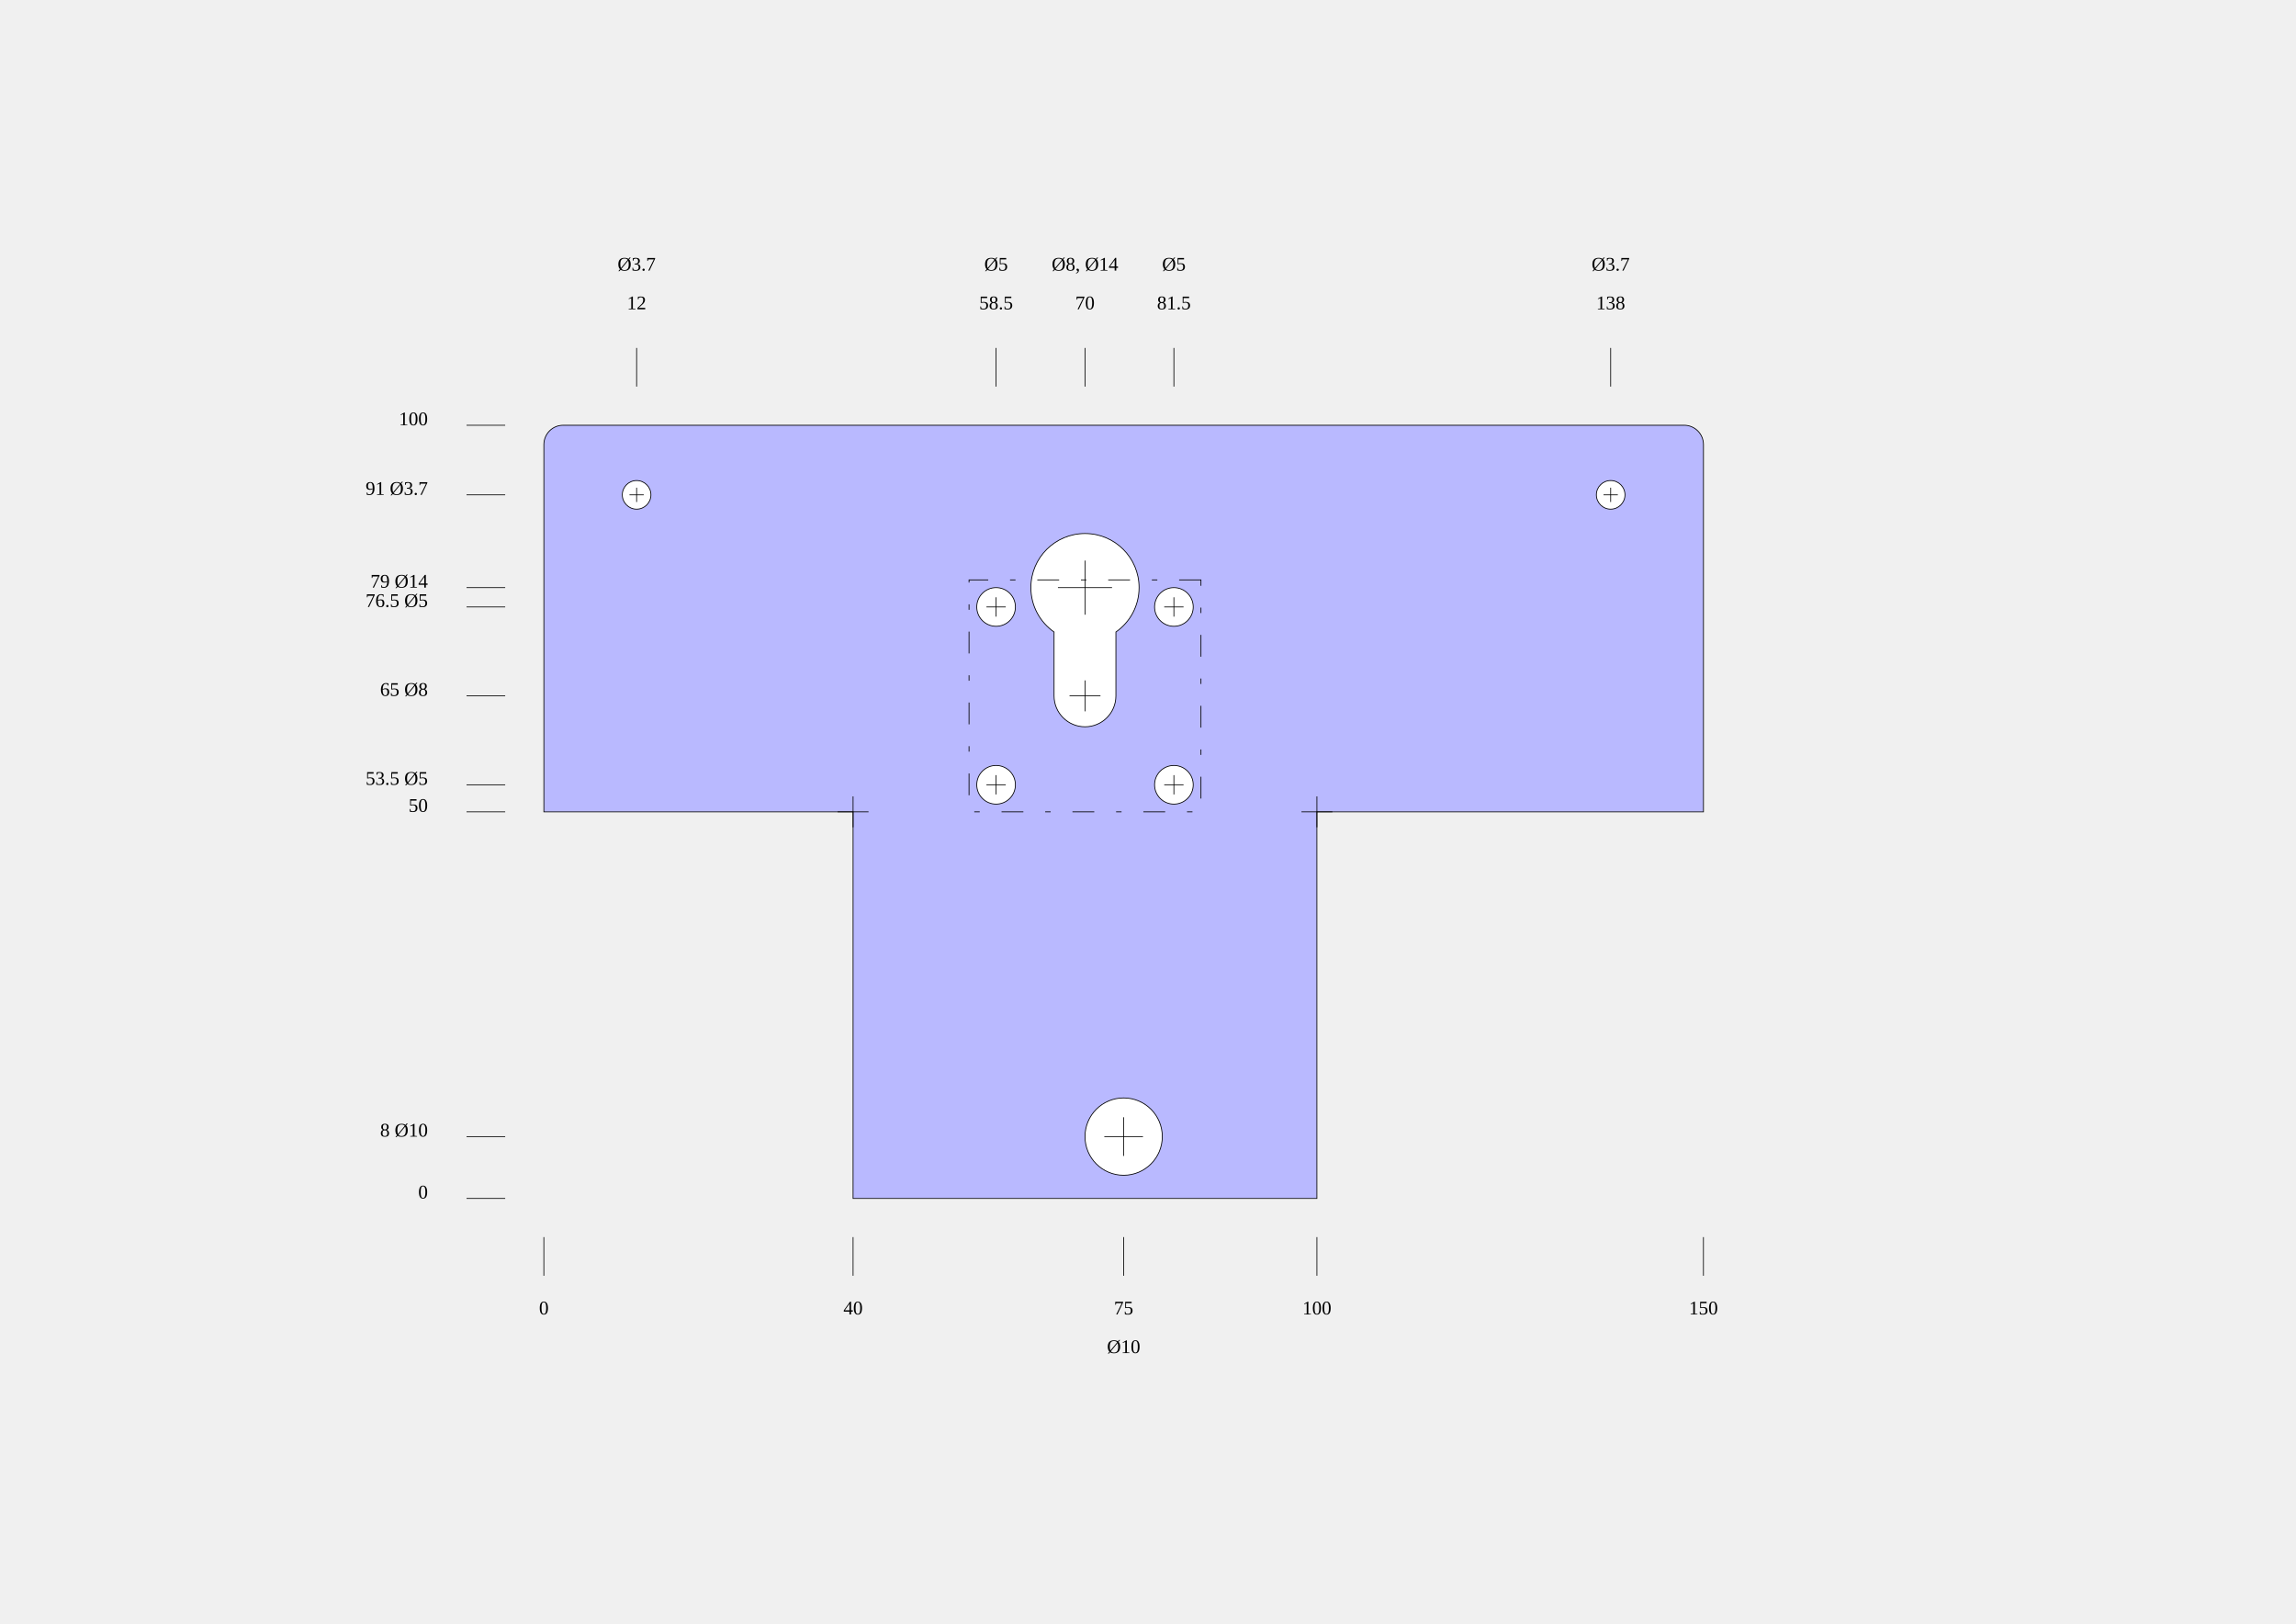
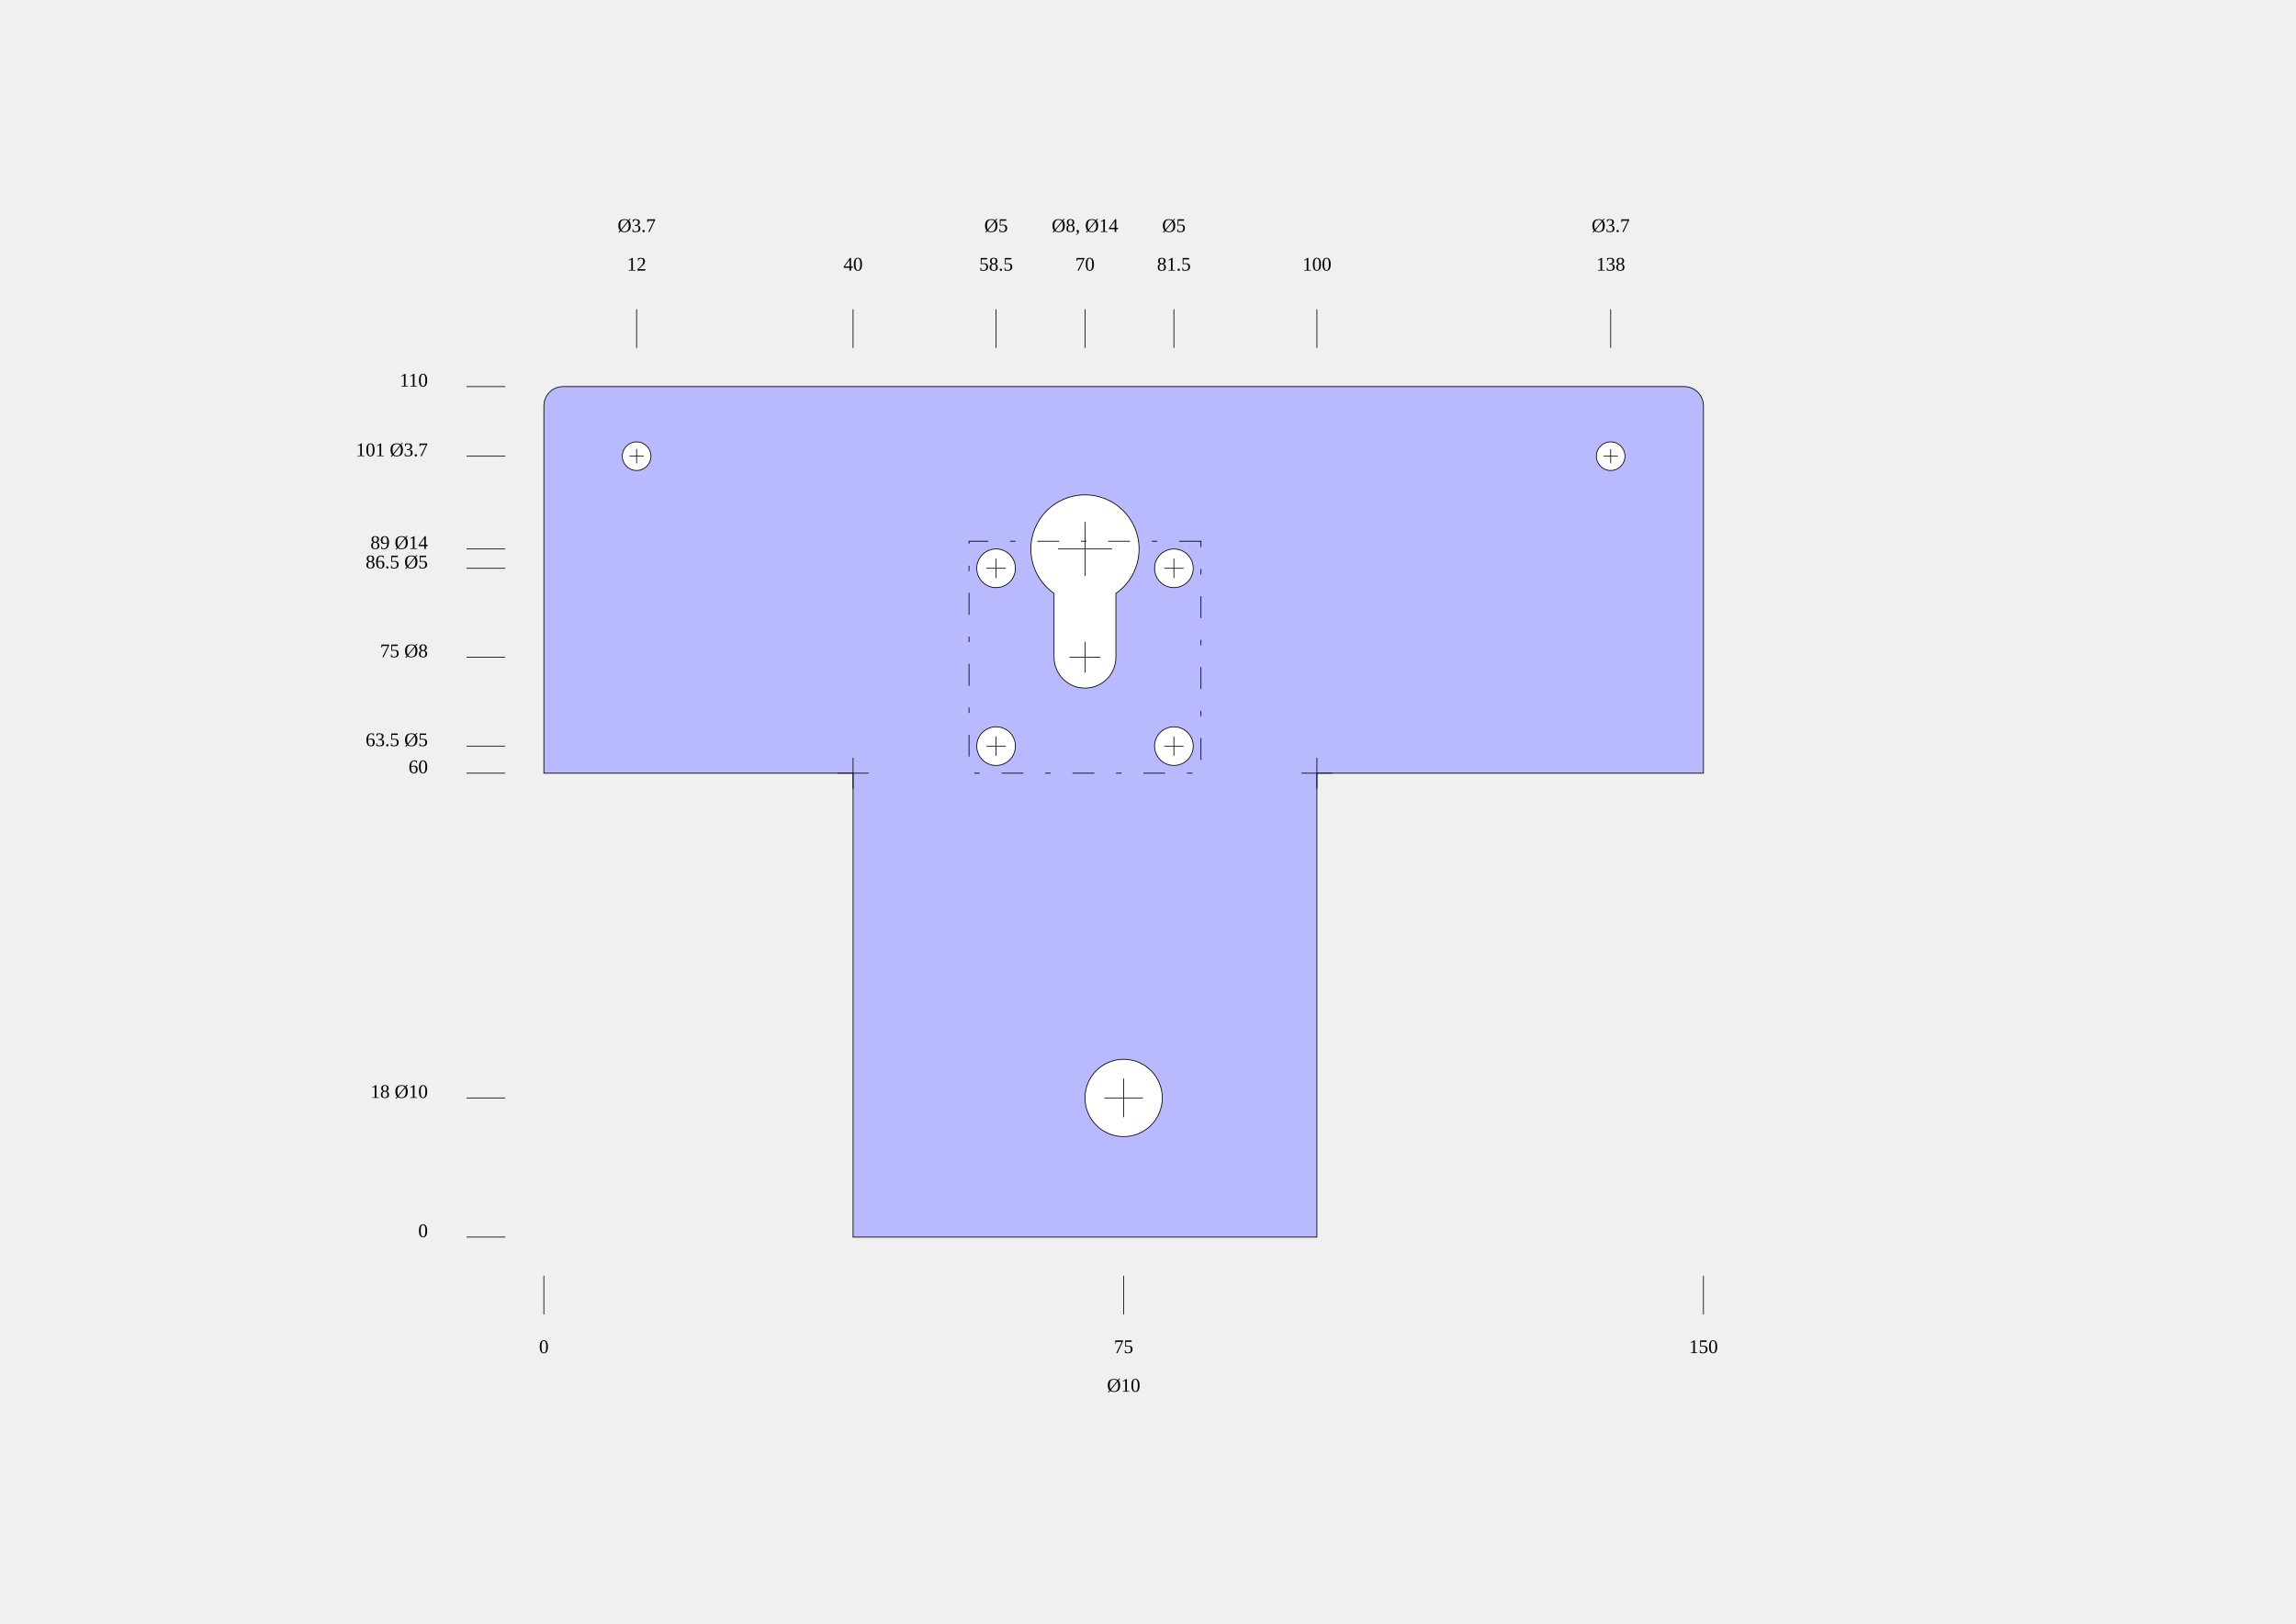
<svg xmlns="http://www.w3.org/2000/svg" width="1052.362" height="744.094" id="svg2" version="1.1">
  <defs id="defs4" />
  <g id="layer1">
-     <path style="fill:#b9b9ff;fill-opacity:1;fill-rule:evenodd;stroke:#000000;stroke-width:0.354;stroke-linecap:butt;stroke-linejoin:miter;stroke-miterlimit:4;stroke-opacity:1;stroke-dasharray:none" d="M 258.125 194.875 C 253.218 194.875 249.281 198.843 249.281 203.75 L 249.281 372.062 L 391 372.062 L 391 549.219 L 603.594 549.219 L 603.594 372.062 L 780.781 372.062 L 780.781 203.75 C 780.781 198.843 776.814 194.875 771.906 194.875 L 258.125 194.875 z " id="platerect" />
+     <path style="fill:#b9b9ff;fill-opacity:1;fill-rule:evenodd;stroke:#000000;stroke-width:0.354;stroke-linecap:butt;stroke-linejoin:miter;stroke-miterlimit:4;stroke-opacity:1;stroke-dasharray:none" d="M 258.125 177.156 C 253.218 177.156 249.281 181.124 249.281 186.031 L 249.281 354.344 L 391 354.344 L 391 566.938 L 603.594 566.938 L 603.594 354.344 L 780.781 354.344 L 780.781 186.031 C 780.781 181.124 776.814 177.156 771.906 177.156 L 258.125 177.156 z " id="platerect" />
  </g>
-   <g id="layer2">
-     <circle cx="291.791" cy="226.772" r="6.555" style="fill:#ffffff;fill-opacity:1;stroke:#000000;stroke-width:0.354;" id="circle4403" />
-     <circle cx="738.248" cy="226.772" r="6.555" style="fill:#ffffff;fill-opacity:1;stroke:#000000;stroke-width:0.354;" id="circle4405" />
-     <circle cx="515.02" cy="520.866" r="17.717" style="fill:#ffffff;fill-opacity:1;stroke:#000000;stroke-width:0.354;" id="circle4407" />
-     <circle cx="538.051" cy="278.15" r="8.858" style="fill:#ffffff;fill-opacity:1;stroke:#000000;stroke-width:0.354;" id="circle4409" />
-     <circle cx="456.555" cy="278.15" r="8.858" style="fill:#ffffff;fill-opacity:1;stroke:#000000;stroke-width:0.354;" id="circle4411" />
-     <circle cx="538.051" cy="359.646" r="8.858" style="fill:#ffffff;fill-opacity:1;stroke:#000000;stroke-width:0.354;" id="circle4413" />
-     <circle cx="456.555" cy="359.646" r="8.858" style="fill:#ffffff;fill-opacity:1;stroke:#000000;stroke-width:0.354;" id="circle4415" />
-     <path style="fill:#ffffff;fill-opacity:1;stroke:#000000;stroke-width:0.354;" d="M 497.312 244.5 C 483.614 244.5 472.5 255.583 472.5 269.281 C 472.5 277.705 476.705 285.142 483.125 289.625 L 483.125 318.906 C 483.125 326.734 489.485 333.062 497.312 333.062 C 505.14 333.062 511.469 326.734 511.469 318.906 L 511.469 289.625 C 517.892 285.143 522.094 277.708 522.094 269.281 C 522.094 255.583 511.011 244.5 497.312 244.5 z " id="circle4417" />
+   <g id="layer2" style="display:inline">
+     <circle cx="291.791" cy="209.055" r="6.555" style="fill:#ffffff;fill-opacity:1;stroke:#000000;stroke-width:0.354" id="circle9" />
+     <circle cx="738.248" cy="209.055" r="6.555" style="fill:#ffffff;fill-opacity:1;stroke:#000000;stroke-width:0.354" id="circle11" />
+     <circle cx="515.02" cy="503.15" r="17.717" style="fill:#ffffff;fill-opacity:1;stroke:#000000;stroke-width:0.354" id="circle13" />
+     <circle cx="538.051" cy="260.433" r="8.858" style="fill:#ffffff;fill-opacity:1;stroke:#000000;stroke-width:0.354" id="circle15" />
+     <circle cx="456.555" cy="260.433" r="8.858" style="fill:#ffffff;fill-opacity:1;stroke:#000000;stroke-width:0.354" id="circle17" />
+     <circle cx="538.051" cy="341.929" r="8.858" style="fill:#ffffff;fill-opacity:1;stroke:#000000;stroke-width:0.354" id="circle19" />
+     <circle cx="456.555" cy="341.929" r="8.858" style="fill:#ffffff;fill-opacity:1;stroke:#000000;stroke-width:0.354" id="circle21" />
+     <path style="fill:#ffffff;fill-opacity:1;stroke:#000000;stroke-width:0.354" d="m 497.312,226.781 c -13.698,0 -24.812,11.083 -24.812,24.781 0,8.426 4.202,15.892 10.625,20.375 l 0,29.25 c 0,7.828 6.36,14.156 14.188,14.156 7.828,0 14.156,-6.329 14.156,-14.156 l 0,-29.25 c 6.426,-4.482 10.625,-11.946 10.625,-20.375 0,-13.698 -11.083,-24.781 -24.781,-24.781 z" id="circle23" />
  </g>
  <g id="layer3">
-     <line x1="288.514" y1="226.772" x2="295.069" y2="226.772" style="stroke:rgb(0,0,0);stroke-width:0.345" id="line4422" />
-     <line x1="291.791" y1="223.494" x2="291.791" y2="230.049" style="stroke:rgb(0,0,0);stroke-width:0.345" id="line4424" />
-     <line x1="734.97" y1="226.772" x2="741.526" y2="226.772" style="stroke:rgb(0,0,0);stroke-width:0.345" id="line4426" />
-     <line x1="738.248" y1="223.494" x2="738.248" y2="230.049" style="stroke:rgb(0,0,0);stroke-width:0.345" id="line4428" />
-     <line x1="506.161" y1="520.866" x2="523.878" y2="520.866" style="stroke:rgb(0,0,0);stroke-width:0.345" id="line4430" />
-     <line x1="515.02" y1="512.008" x2="515.02" y2="529.724" style="stroke:rgb(0,0,0);stroke-width:0.345" id="line4432" />
-     <line x1="533.622" y1="278.15" x2="542.48" y2="278.15" style="stroke:rgb(0,0,0);stroke-width:0.345" id="line4434" />
-     <line x1="538.051" y1="273.72" x2="538.051" y2="282.579" style="stroke:rgb(0,0,0);stroke-width:0.345" id="line4436" />
-     <line x1="452.126" y1="278.15" x2="460.984" y2="278.15" style="stroke:rgb(0,0,0);stroke-width:0.345" id="line4438" />
-     <line x1="456.555" y1="273.72" x2="456.555" y2="282.579" style="stroke:rgb(0,0,0);stroke-width:0.345" id="line4440" />
-     <line x1="533.622" y1="359.646" x2="542.48" y2="359.646" style="stroke:rgb(0,0,0);stroke-width:0.345" id="line4442" />
-     <line x1="538.051" y1="355.217" x2="538.051" y2="364.075" style="stroke:rgb(0,0,0);stroke-width:0.345" id="line4444" />
-     <line x1="452.126" y1="359.646" x2="460.984" y2="359.646" style="stroke:rgb(0,0,0);stroke-width:0.345" id="line4446" />
-     <line x1="456.555" y1="355.217" x2="456.555" y2="364.075" style="stroke:rgb(0,0,0);stroke-width:0.345" id="line4448" />
-     <line x1="490.217" y1="318.898" x2="504.39" y2="318.898" style="stroke:rgb(0,0,0);stroke-width:0.345" id="line4450" />
-     <line x1="497.303" y1="311.811" x2="497.303" y2="325.984" style="stroke:rgb(0,0,0);stroke-width:0.345" id="line4452" />
-     <line x1="484.902" y1="269.291" x2="509.705" y2="269.291" style="stroke:rgb(0,0,0);stroke-width:0.345" id="line4454" />
-     <line x1="497.303" y1="256.89" x2="497.303" y2="281.693" style="stroke:rgb(0,0,0);stroke-width:0.345" id="line4456" />
-     <line x1="383.917" y1="372.047" x2="398.091" y2="372.047" style="stroke:rgb(0,0,0);stroke-width:0.345" id="line4458" />
-     <line x1="391.004" y1="364.961" x2="391.004" y2="379.134" style="stroke:rgb(0,0,0);stroke-width:0.345" id="line4460" />
-     <line x1="596.516" y1="372.047" x2="610.689" y2="372.047" style="stroke:rgb(0,0,0);stroke-width:0.345" id="line4462" />
-     <line x1="603.602" y1="364.961" x2="603.602" y2="379.134" style="stroke:rgb(0,0,0);stroke-width:0.345" id="line4464" />
+     <line x1="288.514" y1="209.055" x2="295.069" y2="209.055" style="stroke:rgb(0,0,0);stroke-width:0.345" id="line28" />
+     <line x1="291.791" y1="205.778" x2="291.791" y2="212.333" style="stroke:rgb(0,0,0);stroke-width:0.345" id="line30" />
+     <line x1="734.97" y1="209.055" x2="741.526" y2="209.055" style="stroke:rgb(0,0,0);stroke-width:0.345" id="line32" />
+     <line x1="738.248" y1="205.778" x2="738.248" y2="212.333" style="stroke:rgb(0,0,0);stroke-width:0.345" id="line34" />
+     <line x1="506.161" y1="503.15" x2="523.878" y2="503.15" style="stroke:rgb(0,0,0);stroke-width:0.345" id="line36" />
+     <line x1="515.02" y1="494.291" x2="515.02" y2="512.008" style="stroke:rgb(0,0,0);stroke-width:0.345" id="line38" />
+     <line x1="533.622" y1="260.433" x2="542.48" y2="260.433" style="stroke:rgb(0,0,0);stroke-width:0.345" id="line40" />
+     <line x1="538.051" y1="256.004" x2="538.051" y2="264.862" style="stroke:rgb(0,0,0);stroke-width:0.345" id="line42" />
+     <line x1="452.126" y1="260.433" x2="460.984" y2="260.433" style="stroke:rgb(0,0,0);stroke-width:0.345" id="line44" />
+     <line x1="456.555" y1="256.004" x2="456.555" y2="264.862" style="stroke:rgb(0,0,0);stroke-width:0.345" id="line46" />
+     <line x1="533.622" y1="341.929" x2="542.48" y2="341.929" style="stroke:rgb(0,0,0);stroke-width:0.345" id="line48" />
+     <line x1="538.051" y1="337.5" x2="538.051" y2="346.358" style="stroke:rgb(0,0,0);stroke-width:0.345" id="line50" />
+     <line x1="452.126" y1="341.929" x2="460.984" y2="341.929" style="stroke:rgb(0,0,0);stroke-width:0.345" id="line52" />
+     <line x1="456.555" y1="337.5" x2="456.555" y2="346.358" style="stroke:rgb(0,0,0);stroke-width:0.345" id="line54" />
+     <line x1="490.217" y1="301.181" x2="504.39" y2="301.181" style="stroke:rgb(0,0,0);stroke-width:0.345" id="line56" />
+     <line x1="497.303" y1="294.094" x2="497.303" y2="308.268" style="stroke:rgb(0,0,0);stroke-width:0.345" id="line58" />
+     <line x1="484.902" y1="251.575" x2="509.705" y2="251.575" style="stroke:rgb(0,0,0);stroke-width:0.345" id="line60" />
+     <line x1="497.303" y1="239.173" x2="497.303" y2="263.976" style="stroke:rgb(0,0,0);stroke-width:0.345" id="line62" />
+     <line x1="383.917" y1="354.331" x2="398.091" y2="354.331" style="stroke:rgb(0,0,0);stroke-width:0.345" id="line64" />
+     <line x1="391.004" y1="347.244" x2="391.004" y2="361.417" style="stroke:rgb(0,0,0);stroke-width:0.345" id="line66" />
+     <line x1="596.516" y1="354.331" x2="610.689" y2="354.331" style="stroke:rgb(0,0,0);stroke-width:0.345" id="line68" />
+     <line x1="603.602" y1="347.244" x2="603.602" y2="361.417" style="stroke:rgb(0,0,0);stroke-width:0.345" id="line70" />
  </g>
  <g id="layer4">
-     <line x1="780.768" y1="566.929" x2="780.768" y2="584.646" style="stroke:rgb(0,0,0);stroke-width:0.345" id="line4467" />
-     <text x="780.768" y="602.362" font-size="8.858" text-anchor="middle" id="text4469">150</text>
-     <line x1="738.248" y1="177.165" x2="738.248" y2="159.449" style="stroke:rgb(0,0,0);stroke-width:0.345" id="line4471" />
-     <text x="738.248" y="141.732" font-size="8.858" text-anchor="middle" id="text4473">138</text>
-     <text x="738.248" y="124.016" font-size="8.858" text-anchor="middle" id="text4475">Ø3.7</text>
-     <line x1="603.602" y1="566.929" x2="603.602" y2="584.646" style="stroke:rgb(0,0,0);stroke-width:0.345" id="line4477" />
-     <text x="603.602" y="602.362" font-size="8.858" text-anchor="middle" id="text4479">100</text>
-     <text x="603.602" y="620.079" font-size="8.858" text-anchor="middle" id="text4481" />
-     <line x1="538.051" y1="177.165" x2="538.051" y2="159.449" style="stroke:rgb(0,0,0);stroke-width:0.345" id="line4483" />
-     <text x="538.051" y="141.732" font-size="8.858" text-anchor="middle" id="text4485">81.5</text>
-     <text x="538.051" y="124.016" font-size="8.858" text-anchor="middle" id="text4487">Ø5</text>
-     <line x1="515.02" y1="566.929" x2="515.02" y2="584.646" style="stroke:rgb(0,0,0);stroke-width:0.345" id="line4489" />
-     <text x="515.02" y="602.362" font-size="8.858" text-anchor="middle" id="text4491">75</text>
-     <text x="515.02" y="620.079" font-size="8.858" text-anchor="middle" id="text4493">Ø10</text>
-     <line x1="497.303" y1="177.165" x2="497.303" y2="159.449" style="stroke:rgb(0,0,0);stroke-width:0.345" id="line4495" />
-     <text x="497.303" y="141.732" font-size="8.858" text-anchor="middle" id="text4497">70</text>
-     <text x="497.303" y="124.016" font-size="8.858" text-anchor="middle" id="text4499">Ø8, Ø14</text>
-     <line x1="456.555" y1="177.165" x2="456.555" y2="159.449" style="stroke:rgb(0,0,0);stroke-width:0.345" id="line4501" />
-     <text x="456.555" y="141.732" font-size="8.858" text-anchor="middle" id="text4503">58.5</text>
-     <text x="456.555" y="124.016" font-size="8.858" text-anchor="middle" id="text4505">Ø5</text>
-     <line x1="391.004" y1="566.929" x2="391.004" y2="584.646" style="stroke:rgb(0,0,0);stroke-width:0.345" id="line4507" />
-     <text x="391.004" y="602.362" font-size="8.858" text-anchor="middle" id="text4509">40</text>
-     <text x="391.004" y="620.079" font-size="8.858" text-anchor="middle" id="text4511" />
-     <line x1="291.791" y1="177.165" x2="291.791" y2="159.449" style="stroke:rgb(0,0,0);stroke-width:0.345" id="line4513" />
-     <text x="291.791" y="141.732" font-size="8.858" text-anchor="middle" id="text4515">12</text>
-     <text x="291.791" y="124.016" font-size="8.858" text-anchor="middle" id="text4517">Ø3.7</text>
-     <line x1="249.272" y1="566.929" x2="249.272" y2="584.646" style="stroke:rgb(0,0,0);stroke-width:0.345" id="line4519" />
-     <text x="249.272" y="602.362" font-size="8.858" text-anchor="middle" id="text4521">0</text>
-     <line x1="231.555" y1="194.882" x2="213.839" y2="194.882" style="stroke:rgb(0,0,0);stroke-width:0.345" id="line4523" />
-     <text x="196.122" y="194.882" font-size="8.858" text-anchor="end" id="text4525">100</text>
-     <line x1="231.555" y1="226.772" x2="213.839" y2="226.772" style="stroke:rgb(0,0,0);stroke-width:0.345" id="line4527" />
-     <text x="196.122" y="226.772" font-size="8.858" text-anchor="end" id="text4529">91 Ø3.7</text>
-     <line x1="231.555" y1="269.291" x2="213.839" y2="269.291" style="stroke:rgb(0,0,0);stroke-width:0.345" id="line4531" />
-     <text x="196.122" y="269.291" font-size="8.858" text-anchor="end" id="text4533">79 Ø14</text>
-     <line x1="231.555" y1="278.15" x2="213.839" y2="278.15" style="stroke:rgb(0,0,0);stroke-width:0.345" id="line4535" />
-     <text x="196.122" y="278.15" font-size="8.858" text-anchor="end" id="text4537">76.5 Ø5</text>
-     <line x1="231.555" y1="318.898" x2="213.839" y2="318.898" style="stroke:rgb(0,0,0);stroke-width:0.345" id="line4539" />
-     <text x="196.122" y="318.898" font-size="8.858" text-anchor="end" id="text4541">65 Ø8</text>
-     <line x1="231.555" y1="359.646" x2="213.839" y2="359.646" style="stroke:rgb(0,0,0);stroke-width:0.345" id="line4543" />
-     <text x="196.122" y="359.646" font-size="8.858" text-anchor="end" id="text4545">53.5 Ø5</text>
-     <line x1="231.555" y1="372.047" x2="213.839" y2="372.047" style="stroke:rgb(0,0,0);stroke-width:0.345" id="line4547" />
-     <text x="196.122" y="372.047" font-size="8.858" text-anchor="end" id="text4549">50 </text>
-     <line x1="231.555" y1="520.866" x2="213.839" y2="520.866" style="stroke:rgb(0,0,0);stroke-width:0.345" id="line4551" />
-     <text x="196.122" y="520.866" font-size="8.858" text-anchor="end" id="text4553">8 Ø10</text>
-     <line x1="231.555" y1="549.213" x2="213.839" y2="549.213" style="stroke:rgb(0,0,0);stroke-width:0.345" id="line4555" />
-     <text x="196.122" y="549.213" font-size="8.858" text-anchor="end" id="text4557">0</text>
+     <line x1="780.768" y1="584.646" x2="780.768" y2="602.362" style="stroke:rgb(0,0,0);stroke-width:0.345" id="line73" />
+     <text x="780.768" y="620.079" font-size="8.858" text-anchor="middle" id="text75">150</text>
+     <line x1="738.248" y1="159.449" x2="738.248" y2="141.732" style="stroke:rgb(0,0,0);stroke-width:0.345" id="line77" />
+     <text x="738.248" y="124.016" font-size="8.858" text-anchor="middle" id="text79">138</text>
+     <text x="738.248" y="106.299" font-size="8.858" text-anchor="middle" id="text81">Ø3.7</text>
+     <line x1="603.602" y1="159.449" x2="603.602" y2="141.732" style="stroke:rgb(0,0,0);stroke-width:0.345" id="line83" />
+     <text x="603.602" y="124.016" font-size="8.858" text-anchor="middle" id="text85">100</text>
+     <text x="603.602" y="106.299" font-size="8.858" text-anchor="middle" id="text87" />
+     <line x1="538.051" y1="159.449" x2="538.051" y2="141.732" style="stroke:rgb(0,0,0);stroke-width:0.345" id="line89" />
+     <text x="538.051" y="124.016" font-size="8.858" text-anchor="middle" id="text91">81.5</text>
+     <text x="538.051" y="106.299" font-size="8.858" text-anchor="middle" id="text93">Ø5</text>
+     <line x1="515.02" y1="584.646" x2="515.02" y2="602.362" style="stroke:rgb(0,0,0);stroke-width:0.345" id="line95" />
+     <text x="515.02" y="620.079" font-size="8.858" text-anchor="middle" id="text97">75</text>
+     <text x="515.02" y="637.795" font-size="8.858" text-anchor="middle" id="text99">Ø10</text>
+     <line x1="497.303" y1="159.449" x2="497.303" y2="141.732" style="stroke:rgb(0,0,0);stroke-width:0.345" id="line101" />
+     <text x="497.303" y="124.016" font-size="8.858" text-anchor="middle" id="text103">70</text>
+     <text x="497.303" y="106.299" font-size="8.858" text-anchor="middle" id="text105">Ø8, Ø14</text>
+     <line x1="456.555" y1="159.449" x2="456.555" y2="141.732" style="stroke:rgb(0,0,0);stroke-width:0.345" id="line107" />
+     <text x="456.555" y="124.016" font-size="8.858" text-anchor="middle" id="text109">58.5</text>
+     <text x="456.555" y="106.299" font-size="8.858" text-anchor="middle" id="text111">Ø5</text>
+     <line x1="391.004" y1="159.449" x2="391.004" y2="141.732" style="stroke:rgb(0,0,0);stroke-width:0.345" id="line113" />
+     <text x="391.004" y="124.016" font-size="8.858" text-anchor="middle" id="text115">40</text>
+     <text x="391.004" y="106.299" font-size="8.858" text-anchor="middle" id="text117" />
+     <line x1="291.791" y1="159.449" x2="291.791" y2="141.732" style="stroke:rgb(0,0,0);stroke-width:0.345" id="line119" />
+     <text x="291.791" y="124.016" font-size="8.858" text-anchor="middle" id="text121">12</text>
+     <text x="291.791" y="106.299" font-size="8.858" text-anchor="middle" id="text123">Ø3.7</text>
+     <line x1="249.272" y1="584.646" x2="249.272" y2="602.362" style="stroke:rgb(0,0,0);stroke-width:0.345" id="line125" />
+     <text x="249.272" y="620.079" font-size="8.858" text-anchor="middle" id="text127">0</text>
+     <line x1="231.555" y1="177.165" x2="213.839" y2="177.165" style="stroke:rgb(0,0,0);stroke-width:0.345" id="line129" />
+     <text x="196.122" y="177.165" font-size="8.858" text-anchor="end" id="text131">110</text>
+     <line x1="231.555" y1="209.055" x2="213.839" y2="209.055" style="stroke:rgb(0,0,0);stroke-width:0.345" id="line133" />
+     <text x="196.122" y="209.055" font-size="8.858" text-anchor="end" id="text135">101 Ø3.7</text>
+     <line x1="231.555" y1="251.575" x2="213.839" y2="251.575" style="stroke:rgb(0,0,0);stroke-width:0.345" id="line137" />
+     <text x="196.122" y="251.575" font-size="8.858" text-anchor="end" id="text139">89 Ø14</text>
+     <line x1="231.555" y1="260.433" x2="213.839" y2="260.433" style="stroke:rgb(0,0,0);stroke-width:0.345" id="line141" />
+     <text x="196.122" y="260.433" font-size="8.858" text-anchor="end" id="text143">86.5 Ø5</text>
+     <line x1="231.555" y1="301.181" x2="213.839" y2="301.181" style="stroke:rgb(0,0,0);stroke-width:0.345" id="line145" />
+     <text x="196.122" y="301.181" font-size="8.858" text-anchor="end" id="text147">75 Ø8</text>
+     <line x1="231.555" y1="341.929" x2="213.839" y2="341.929" style="stroke:rgb(0,0,0);stroke-width:0.345" id="line149" />
+     <text x="196.122" y="341.929" font-size="8.858" text-anchor="end" id="text151">63.5 Ø5</text>
+     <line x1="231.555" y1="354.331" x2="213.839" y2="354.331" style="stroke:rgb(0,0,0);stroke-width:0.345" id="line153" />
+     <text x="196.122" y="354.331" font-size="8.858" text-anchor="end" id="text155">60 </text>
+     <line x1="231.555" y1="503.15" x2="213.839" y2="503.15" style="stroke:rgb(0,0,0);stroke-width:0.345" id="line157" />
+     <text x="196.122" y="503.15" font-size="8.858" text-anchor="end" id="text159">18 Ø10</text>
+     <line x1="231.555" y1="566.929" x2="213.839" y2="566.929" style="stroke:rgb(0,0,0);stroke-width:0.345" id="line161" />
+     <text x="196.122" y="566.929" font-size="8.858" text-anchor="end" id="text163">0</text>
  </g>
  <g id="layer5">
-     <path d="M 550.453,265.748 L 444.154,265.748 L 444.154,372.047 L 550.453,372.047 Z" stroke-dasharray="10,10,2.5,10" style="stroke:#000000;stroke-width:0.354;fill:none" id="path4566" />
+     <path d="M 550.453,248.031 L 444.154,248.031 L 444.154,354.331 L 550.453,354.331 Z" stroke-dasharray="10,10,2.5,10" style="stroke:#000000;stroke-width:0.354;fill:none" id="path172" />
  </g>
</svg>
